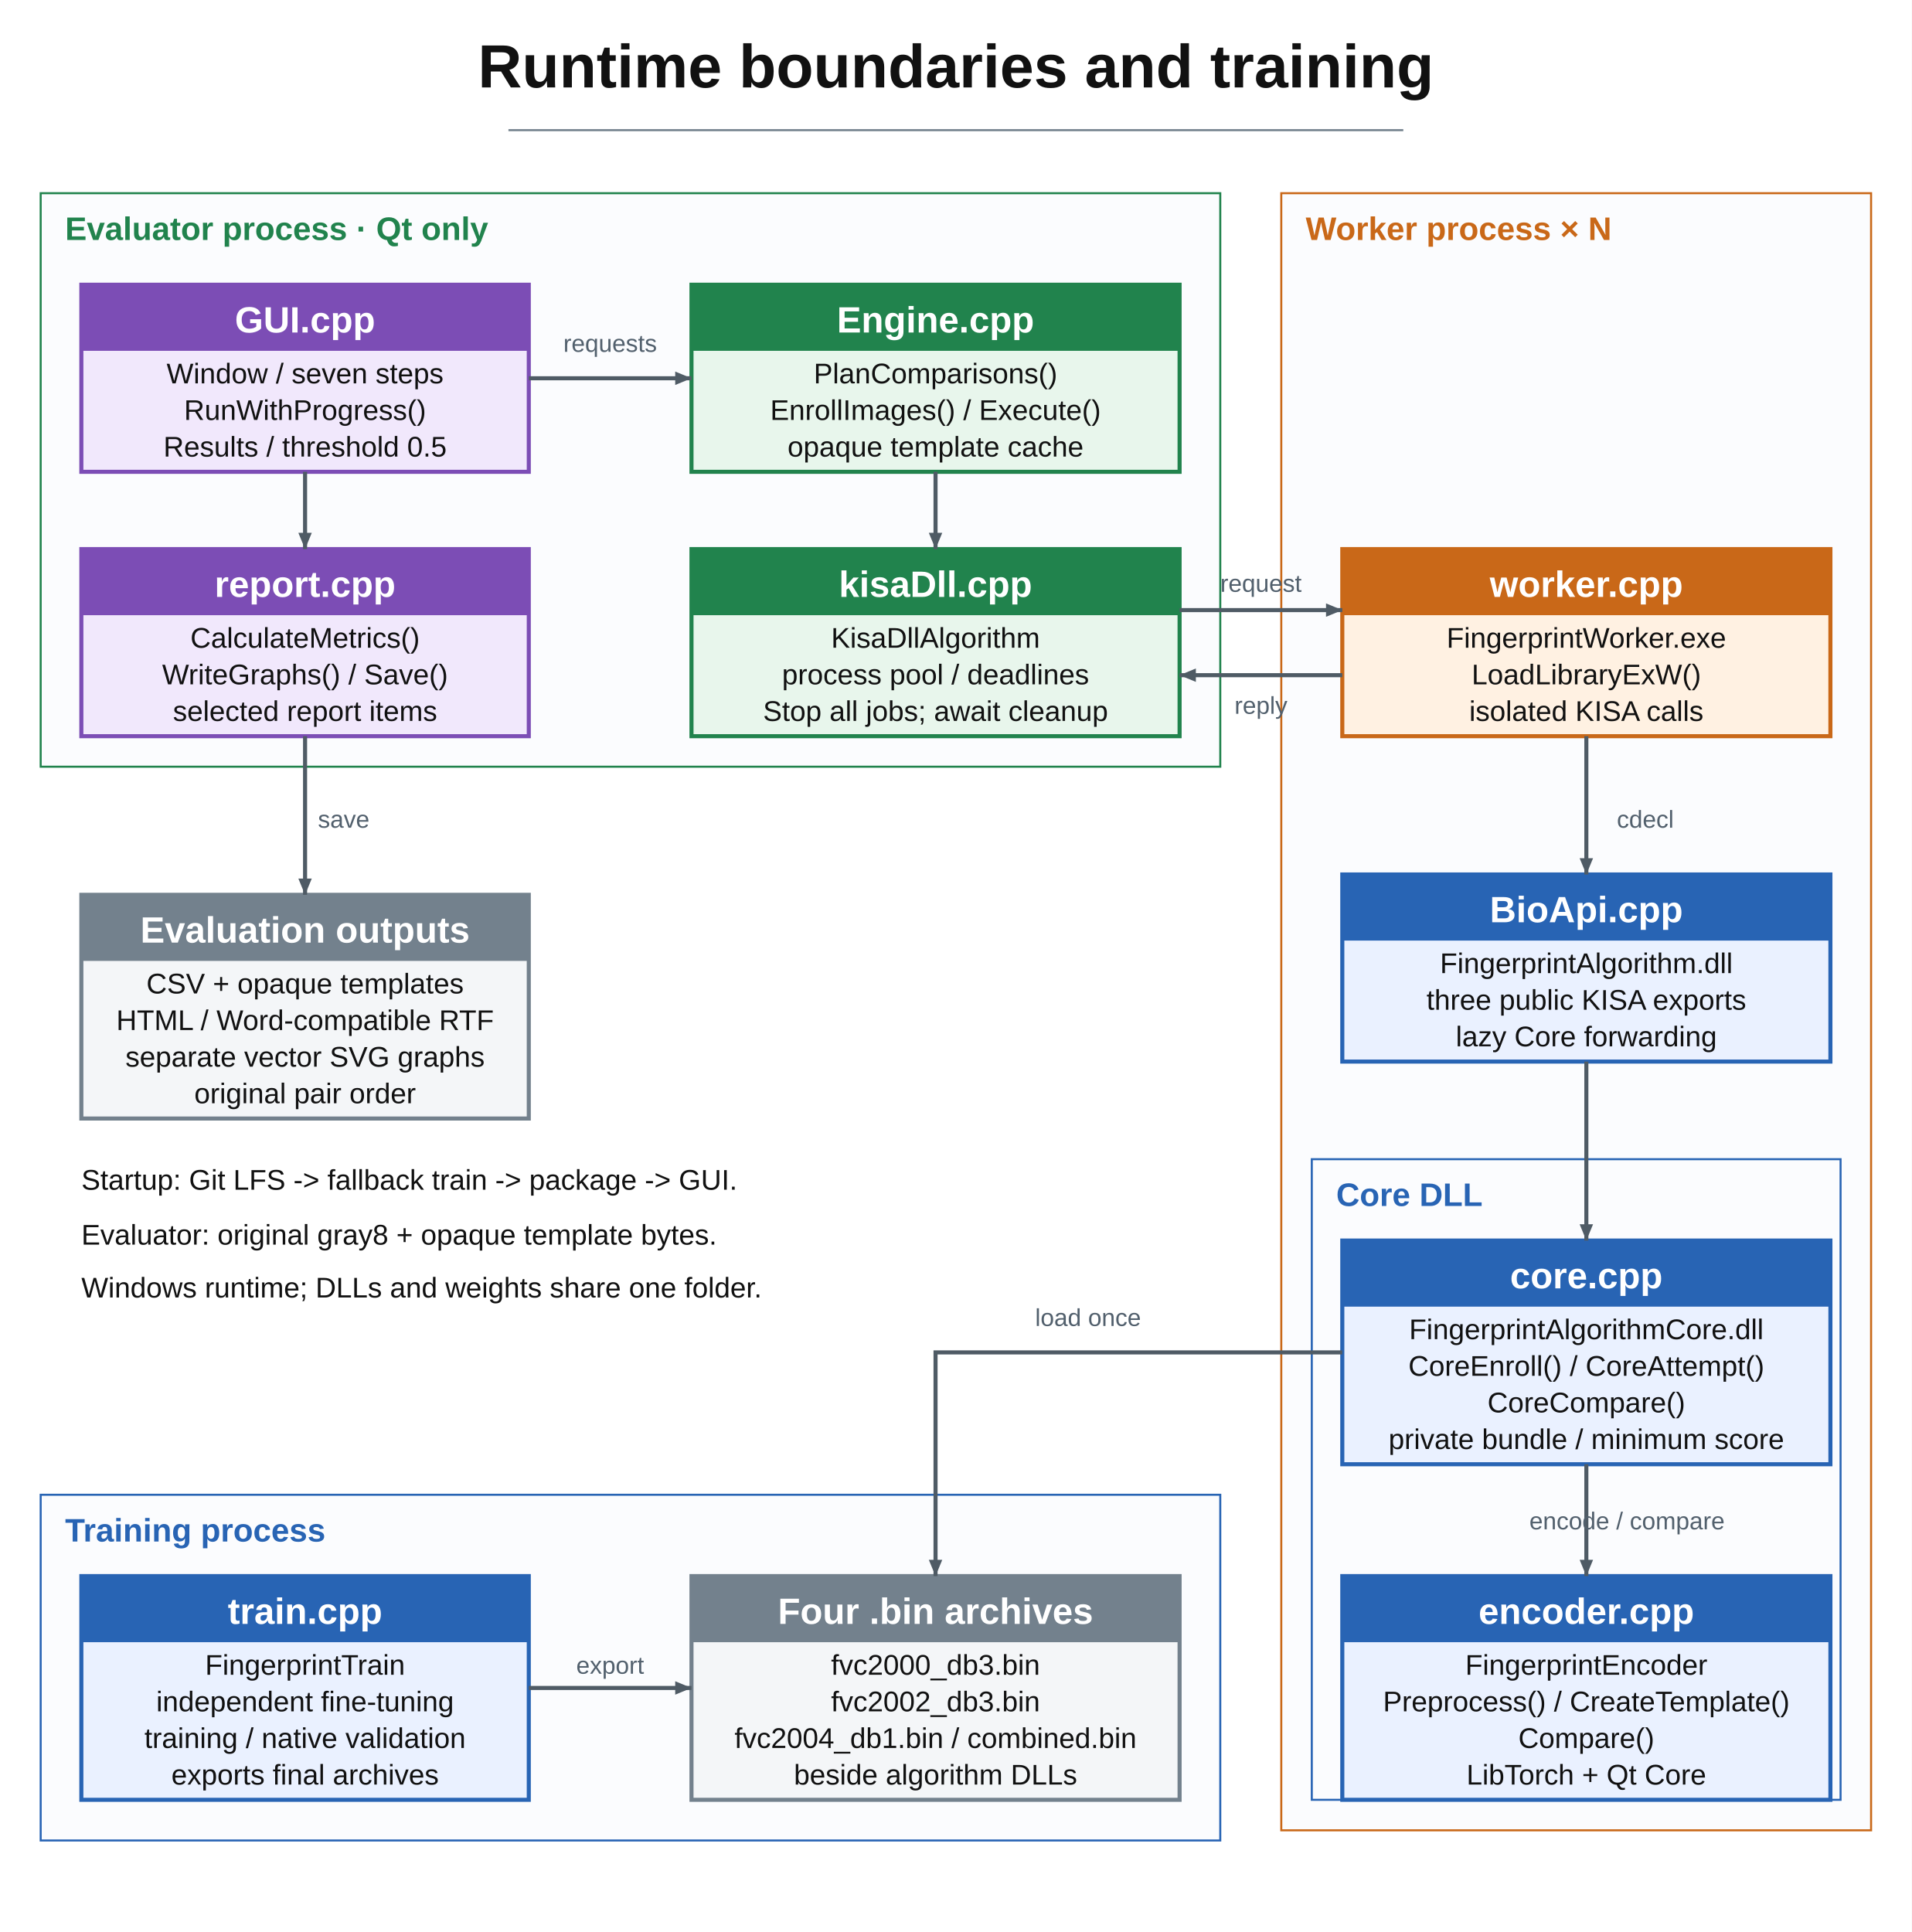
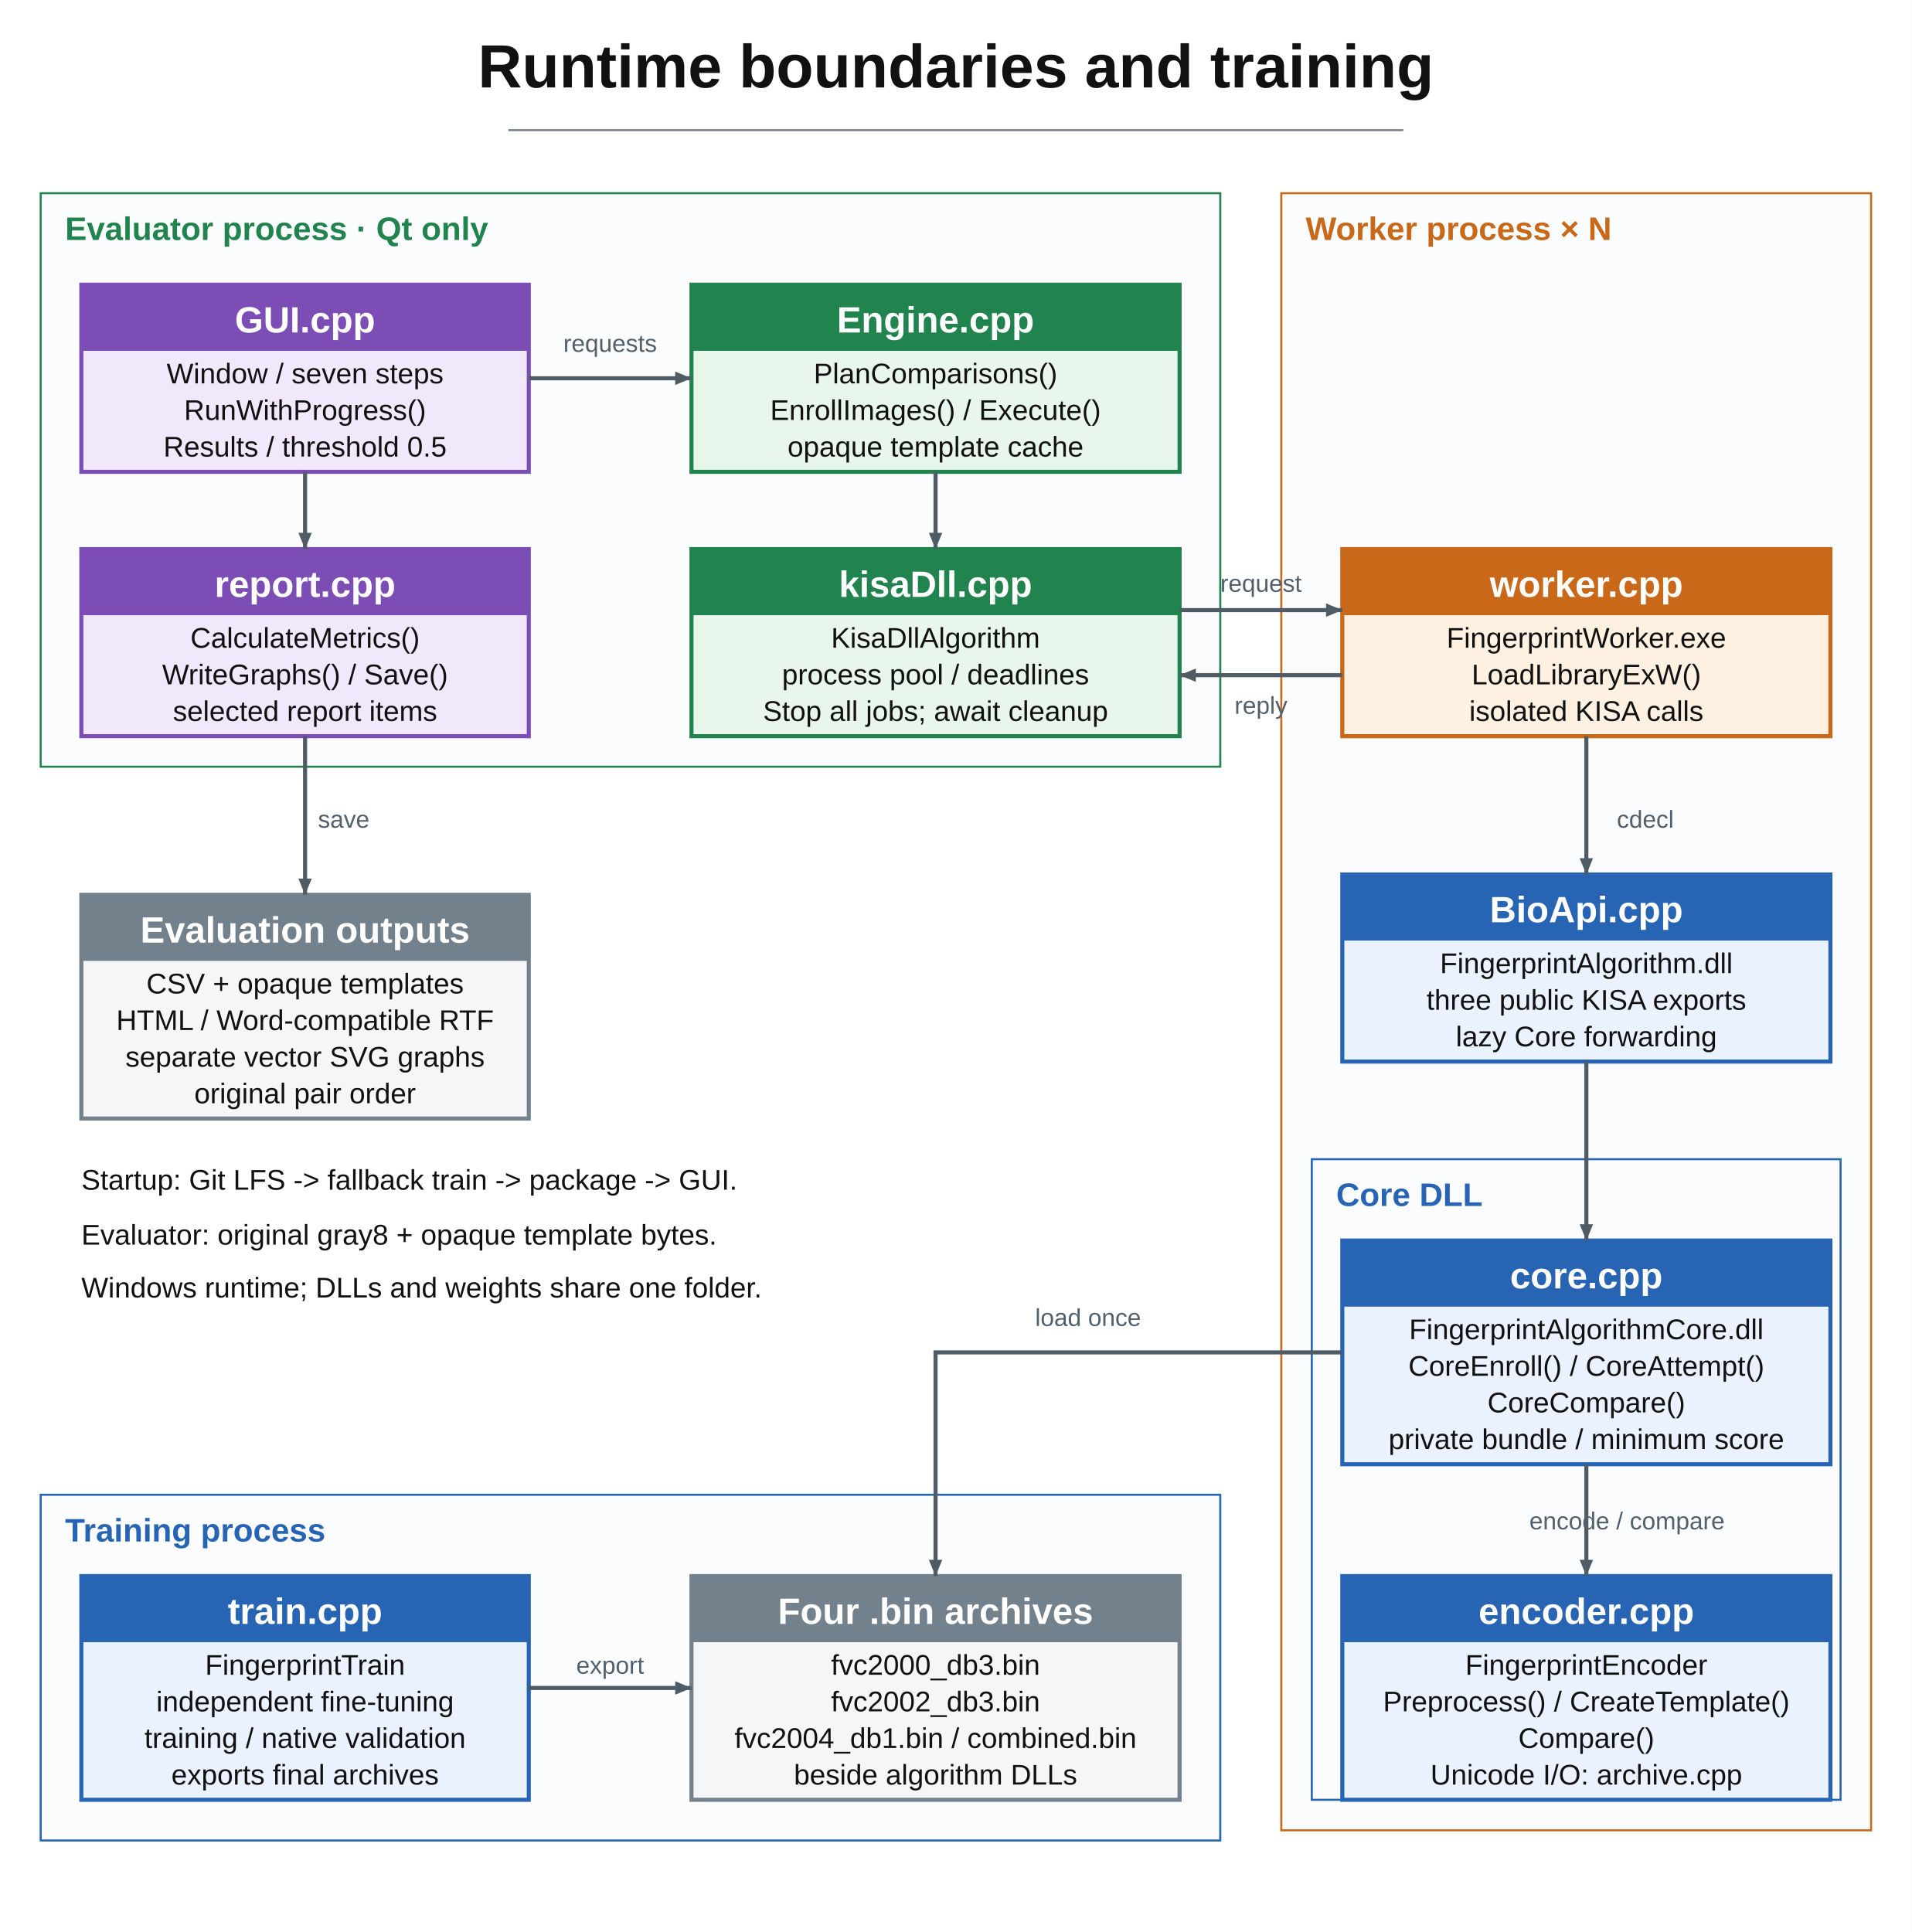
<svg xmlns="http://www.w3.org/2000/svg" width="297mm" height="300.16mm" viewBox="0 0 940 950" role="img">
  <rect width="940" height="950" fill="white" />
  <line x1="250" y1="64" x2="690" y2="64" stroke="#73818d" />
  <rect x="20" y="95" width="580" height="282" fill="#fbfcfe" stroke="#21834d" stroke-width="1" />
  <rect x="630" y="95" width="290" height="805" fill="#fbfcfe" stroke="#c96818" stroke-width="1" />
  <rect x="645" y="570" width="260" height="315" fill="#fbfcfe" stroke="#2864b4" stroke-width="1" />
  <rect x="20" y="735" width="580" height="170" fill="#fbfcfe" stroke="#2864b4" stroke-width="1" />
  <g data-node="gui" data-source="src/GUI/GUI.cpp">
    <rect x="40" y="140" width="220" height="92" fill="#f1e8fc" stroke="#7c4db5" stroke-width="2" />
    <rect x="40" y="140" width="220" height="32.5" fill="#7c4db5" />
  </g>
  <g data-node="engine" data-source="src/Engine/Engine.cpp">
    <rect x="340" y="140" width="240" height="92" fill="#e8f6ec" stroke="#21834d" stroke-width="2" />
    <rect x="340" y="140" width="240" height="32.5" fill="#21834d" />
  </g>
  <g data-node="adapter" data-source="src/Engine/kisaDll.cpp">
    <rect x="340" y="270" width="240" height="92" fill="#e8f6ec" stroke="#21834d" stroke-width="2" />
    <rect x="340" y="270" width="240" height="32.5" fill="#21834d" />
  </g>
  <g data-node="report" data-source="src/GUI/report.cpp">
    <rect x="40" y="270" width="220" height="92" fill="#f1e8fc" stroke="#7c4db5" stroke-width="2" />
    <rect x="40" y="270" width="220" height="32.5" fill="#7c4db5" />
  </g>
  <g data-node="worker" data-source="src/Worker/worker.cpp">
    <rect x="660" y="270" width="240" height="92" fill="#fff1e2" stroke="#c96818" stroke-width="2" />
    <rect x="660" y="270" width="240" height="32.5" fill="#c96818" />
  </g>
  <g data-node="public" data-source="src/Kisa/BioApi.cpp">
    <rect x="660" y="430" width="240" height="92" fill="#eaf1ff" stroke="#2864b4" stroke-width="2" />
    <rect x="660" y="430" width="240" height="32.5" fill="#2864b4" />
  </g>
  <g data-node="core" data-source="src/Kisa/core.cpp">
    <rect x="660" y="610" width="240" height="110" fill="#eaf1ff" stroke="#2864b4" stroke-width="2" />
    <rect x="660" y="610" width="240" height="32.5" fill="#2864b4" />
  </g>
  <g data-node="encoder" data-source="src/Algorithm/encoder.cpp">
    <rect x="660" y="775" width="240" height="110" fill="#eaf1ff" stroke="#2864b4" stroke-width="2" />
    <rect x="660" y="775" width="240" height="32.5" fill="#2864b4" />
  </g>
  <g data-node="outputs" data-source="">
    <rect x="40" y="440" width="220" height="110" fill="#f4f6f8" stroke="#73818d" stroke-width="2" />
    <rect x="40" y="440" width="220" height="32.5" fill="#73818d" />
  </g>
  <g data-node="train" data-source="src/Training/train.cpp">
    <rect x="40" y="775" width="220" height="110" fill="#eaf1ff" stroke="#2864b4" stroke-width="2" />
    <rect x="40" y="775" width="220" height="32.5" fill="#2864b4" />
  </g>
  <g data-node="weights" data-source="">
    <rect x="340" y="775" width="240" height="110" fill="#f4f6f8" stroke="#73818d" stroke-width="2" />
    <rect x="340" y="775" width="240" height="32.5" fill="#73818d" />
  </g>
  <g data-from="gui" data-to="engine" data-relation="flow">
    <polyline points="260,186.0 340,186.0" fill="none" stroke="#4f5b65" stroke-width="2" />
    <polygon points="340,186.0 332.0,189.3 332.0,182.7" fill="#4f5b65" />
  </g>
  <g data-from="engine" data-to="adapter" data-relation="flow">
    <polyline points="460.0,232 460.0,270" fill="none" stroke="#4f5b65" stroke-width="2" />
    <polygon points="460.0,270 456.7,262.0 463.3,262.0" fill="#4f5b65" />
  </g>
  <g data-from="gui" data-to="report" data-relation="flow">
    <polyline points="150.0,232 150.0,270" fill="none" stroke="#4f5b65" stroke-width="2" />
    <polygon points="150.0,270 146.7,262.0 153.3,262.0" fill="#4f5b65" />
  </g>
  <g data-from="report" data-to="outputs" data-relation="flow">
    <polyline points="150.0,362 150.0,440" fill="none" stroke="#4f5b65" stroke-width="2" />
    <polygon points="150.0,440 146.7,432.0 153.3,432.0" fill="#4f5b65" />
  </g>
  <g data-from="adapter" data-to="worker" data-relation="flow">
    <polyline points="580,300.0 660,300.0" fill="none" stroke="#4f5b65" stroke-width="2" />
    <polygon points="660,300.0 652.0,303.3 652.0,296.7" fill="#4f5b65" />
  </g>
  <g data-from="worker" data-to="adapter" data-relation="flow">
    <polyline points="660,332.0 580,332.0" fill="none" stroke="#4f5b65" stroke-width="2" />
    <polygon points="580,332.0 588.0,328.7 588.0,335.3" fill="#4f5b65" />
  </g>
  <g data-from="worker" data-to="public" data-relation="flow">
    <polyline points="780.0,362 780.0,430" fill="none" stroke="#4f5b65" stroke-width="2" />
    <polygon points="780.0,430 776.7,422.0 783.3,422.0" fill="#4f5b65" />
  </g>
  <g data-from="public" data-to="core" data-relation="flow">
    <polyline points="780.0,522 780.0,610" fill="none" stroke="#4f5b65" stroke-width="2" />
    <polygon points="780.0,610 776.7,602.0 783.3,602.0" fill="#4f5b65" />
  </g>
  <g data-from="core" data-to="encoder" data-relation="flow">
    <polyline points="780.0,720 780.0,775" fill="none" stroke="#4f5b65" stroke-width="2" />
    <polygon points="780.0,775 776.7,767.0 783.3,767.0" fill="#4f5b65" />
  </g>
  <g data-from="core" data-to="weights" data-relation="flow">
    <polyline points="660,665.0 460.0,665.0 460.0,775" fill="none" stroke="#4f5b65" stroke-width="2" />
    <polygon points="460.0,775 456.7,767.0 463.3,767.0" fill="#4f5b65" />
  </g>
  <g data-from="train" data-to="weights" data-relation="flow">
    <polyline points="260,830.0 340,830.0" fill="none" stroke="#4f5b65" stroke-width="2" />
    <polygon points="340,830.0 332.0,833.3 332.0,826.7" fill="#4f5b65" />
  </g>
  <text x="470" y="43" font-family="Arial" font-size="30" font-weight="700" text-anchor="middle" fill="#111111">Runtime boundaries and training</text>
  <text x="32" y="118" font-family="Arial" font-size="16" font-weight="700" text-anchor="start" fill="#21834d">Evaluator process · Qt only</text>
  <text x="642" y="118" font-family="Arial" font-size="16" font-weight="700" text-anchor="start" fill="#c96818">Worker process × N</text>
  <text x="657" y="593" font-family="Arial" font-size="16" font-weight="700" text-anchor="start" fill="#2864b4">Core DLL</text>
  <text x="32" y="758" font-family="Arial" font-size="16" font-weight="700" text-anchor="start" fill="#2864b4">Training process</text>
  <text x="150.0" y="163.5" font-family="Arial" font-size="18" font-weight="700" text-anchor="middle" fill="#ffffff">GUI.cpp</text>
  <text x="150.0" y="188.5" font-family="Arial" font-size="14" font-weight="400" text-anchor="middle" fill="#111111">Window / seven steps</text>
  <text x="150.0" y="206.5" font-family="Arial" font-size="14" font-weight="400" text-anchor="middle" fill="#111111">RunWithProgress()</text>
  <text x="150.0" y="224.5" font-family="Arial" font-size="14" font-weight="400" text-anchor="middle" fill="#111111">Results / threshold 0.5</text>
  <text x="460.0" y="163.5" font-family="Arial" font-size="18" font-weight="700" text-anchor="middle" fill="#ffffff">Engine.cpp</text>
  <text x="460.0" y="188.5" font-family="Arial" font-size="14" font-weight="400" text-anchor="middle" fill="#111111">PlanComparisons()</text>
  <text x="460.0" y="206.5" font-family="Arial" font-size="14" font-weight="400" text-anchor="middle" fill="#111111">EnrollImages() / Execute()</text>
  <text x="460.0" y="224.5" font-family="Arial" font-size="14" font-weight="400" text-anchor="middle" fill="#111111">opaque template cache</text>
  <text x="460.0" y="293.5" font-family="Arial" font-size="18" font-weight="700" text-anchor="middle" fill="#ffffff">kisaDll.cpp</text>
  <text x="460.0" y="318.5" font-family="Arial" font-size="14" font-weight="400" text-anchor="middle" fill="#111111">KisaDllAlgorithm</text>
  <text x="460.0" y="336.5" font-family="Arial" font-size="14" font-weight="400" text-anchor="middle" fill="#111111">process pool / deadlines</text>
  <text x="460.0" y="354.5" font-family="Arial" font-size="14" font-weight="400" text-anchor="middle" fill="#111111">Stop all jobs; await cleanup</text>
  <text x="150.0" y="293.5" font-family="Arial" font-size="18" font-weight="700" text-anchor="middle" fill="#ffffff">report.cpp</text>
  <text x="150.0" y="318.5" font-family="Arial" font-size="14" font-weight="400" text-anchor="middle" fill="#111111">CalculateMetrics()</text>
  <text x="150.0" y="336.5" font-family="Arial" font-size="14" font-weight="400" text-anchor="middle" fill="#111111">WriteGraphs() / Save()</text>
  <text x="150.0" y="354.5" font-family="Arial" font-size="14" font-weight="400" text-anchor="middle" fill="#111111">selected report items</text>
  <text x="780.0" y="293.5" font-family="Arial" font-size="18" font-weight="700" text-anchor="middle" fill="#ffffff">worker.cpp</text>
  <text x="780.0" y="318.5" font-family="Arial" font-size="14" font-weight="400" text-anchor="middle" fill="#111111">FingerprintWorker.exe</text>
  <text x="780.0" y="336.5" font-family="Arial" font-size="14" font-weight="400" text-anchor="middle" fill="#111111">LoadLibraryExW()</text>
  <text x="780.0" y="354.5" font-family="Arial" font-size="14" font-weight="400" text-anchor="middle" fill="#111111">isolated KISA calls</text>
  <text x="780.0" y="453.5" font-family="Arial" font-size="18" font-weight="700" text-anchor="middle" fill="#ffffff">BioApi.cpp</text>
  <text x="780.0" y="478.5" font-family="Arial" font-size="14" font-weight="400" text-anchor="middle" fill="#111111">FingerprintAlgorithm.dll</text>
  <text x="780.0" y="496.5" font-family="Arial" font-size="14" font-weight="400" text-anchor="middle" fill="#111111">three public KISA exports</text>
  <text x="780.0" y="514.5" font-family="Arial" font-size="14" font-weight="400" text-anchor="middle" fill="#111111">lazy Core forwarding</text>
  <text x="780.0" y="633.5" font-family="Arial" font-size="18" font-weight="700" text-anchor="middle" fill="#ffffff">core.cpp</text>
  <text x="780.0" y="658.5" font-family="Arial" font-size="14" font-weight="400" text-anchor="middle" fill="#111111">FingerprintAlgorithmCore.dll</text>
  <text x="780.0" y="676.5" font-family="Arial" font-size="14" font-weight="400" text-anchor="middle" fill="#111111">CoreEnroll() / CoreAttempt()</text>
  <text x="780.0" y="694.5" font-family="Arial" font-size="14" font-weight="400" text-anchor="middle" fill="#111111">CoreCompare()</text>
  <text x="780.0" y="712.5" font-family="Arial" font-size="14" font-weight="400" text-anchor="middle" fill="#111111">private bundle / minimum score</text>
  <text x="780.0" y="798.5" font-family="Arial" font-size="18" font-weight="700" text-anchor="middle" fill="#ffffff">encoder.cpp</text>
  <text x="780.0" y="823.5" font-family="Arial" font-size="14" font-weight="400" text-anchor="middle" fill="#111111">FingerprintEncoder</text>
  <text x="780.0" y="841.5" font-family="Arial" font-size="14" font-weight="400" text-anchor="middle" fill="#111111">Preprocess() / CreateTemplate()</text>
  <text x="780.0" y="859.5" font-family="Arial" font-size="14" font-weight="400" text-anchor="middle" fill="#111111">Compare()</text>
-   <text x="780.0" y="877.5" font-family="Arial" font-size="14" font-weight="400" text-anchor="middle" fill="#111111">LibTorch + Qt Core</text>
+   <text x="780.0" y="877.5" font-family="Arial" font-size="14" font-weight="400" text-anchor="middle" fill="#111111">Unicode I/O: archive.cpp</text>
  <text x="150.0" y="463.5" font-family="Arial" font-size="18" font-weight="700" text-anchor="middle" fill="#ffffff">Evaluation outputs</text>
  <text x="150.0" y="488.5" font-family="Arial" font-size="14" font-weight="400" text-anchor="middle" fill="#111111">CSV + opaque templates</text>
  <text x="150.0" y="506.5" font-family="Arial" font-size="14" font-weight="400" text-anchor="middle" fill="#111111">HTML / Word-compatible RTF</text>
  <text x="150.0" y="524.5" font-family="Arial" font-size="14" font-weight="400" text-anchor="middle" fill="#111111">separate vector SVG graphs</text>
  <text x="150.0" y="542.5" font-family="Arial" font-size="14" font-weight="400" text-anchor="middle" fill="#111111">original pair order</text>
  <text x="150.0" y="798.5" font-family="Arial" font-size="18" font-weight="700" text-anchor="middle" fill="#ffffff">train.cpp</text>
  <text x="150.0" y="823.5" font-family="Arial" font-size="14" font-weight="400" text-anchor="middle" fill="#111111">FingerprintTrain</text>
  <text x="150.0" y="841.5" font-family="Arial" font-size="14" font-weight="400" text-anchor="middle" fill="#111111">independent fine-tuning</text>
  <text x="150.0" y="859.5" font-family="Arial" font-size="14" font-weight="400" text-anchor="middle" fill="#111111">training / native validation</text>
  <text x="150.0" y="877.5" font-family="Arial" font-size="14" font-weight="400" text-anchor="middle" fill="#111111">exports final archives</text>
  <text x="460.0" y="798.5" font-family="Arial" font-size="18" font-weight="700" text-anchor="middle" fill="#ffffff">Four .bin archives</text>
  <text x="460.0" y="823.5" font-family="Arial" font-size="14" font-weight="400" text-anchor="middle" fill="#111111">fvc2000_db3.bin</text>
  <text x="460.0" y="841.5" font-family="Arial" font-size="14" font-weight="400" text-anchor="middle" fill="#111111">fvc2002_db3.bin</text>
  <text x="460.0" y="859.5" font-family="Arial" font-size="14" font-weight="400" text-anchor="middle" fill="#111111">fvc2004_db1.bin / combined.bin</text>
  <text x="460.0" y="877.5" font-family="Arial" font-size="14" font-weight="400" text-anchor="middle" fill="#111111">beside algorithm DLLs</text>
  <text x="300" y="173" font-family="Arial" font-size="12" font-weight="400" text-anchor="middle" fill="#52606d">requests</text>
  <text x="169" y="407" font-family="Arial" font-size="12" font-weight="400" text-anchor="middle" fill="#52606d">save</text>
  <text x="620" y="291" font-family="Arial" font-size="12" font-weight="400" text-anchor="middle" fill="#52606d">request</text>
  <text x="620" y="351" font-family="Arial" font-size="12" font-weight="400" text-anchor="middle" fill="#52606d">reply</text>
  <text x="809" y="407" font-family="Arial" font-size="12" font-weight="400" text-anchor="middle" fill="#52606d">cdecl</text>
  <text x="800" y="752" font-family="Arial" font-size="12" font-weight="400" text-anchor="middle" fill="#52606d">encode / compare</text>
  <text x="535" y="652" font-family="Arial" font-size="12" font-weight="400" text-anchor="middle" fill="#52606d">load once</text>
  <text x="300" y="823" font-family="Arial" font-size="12" font-weight="400" text-anchor="middle" fill="#52606d">export</text>
  <text x="40" y="585" font-family="Arial" font-size="14" font-weight="400" text-anchor="start" fill="#111111">Startup: Git LFS -&gt; fallback train -&gt; package -&gt; GUI.</text>
  <text x="40" y="612" font-family="Arial" font-size="14" font-weight="400" text-anchor="start" fill="#111111">Evaluator: original gray8 + opaque template bytes.</text>
  <text x="40" y="638" font-family="Arial" font-size="14" font-weight="400" text-anchor="start" fill="#111111">Windows runtime; DLLs and weights share one folder.</text>
</svg>
